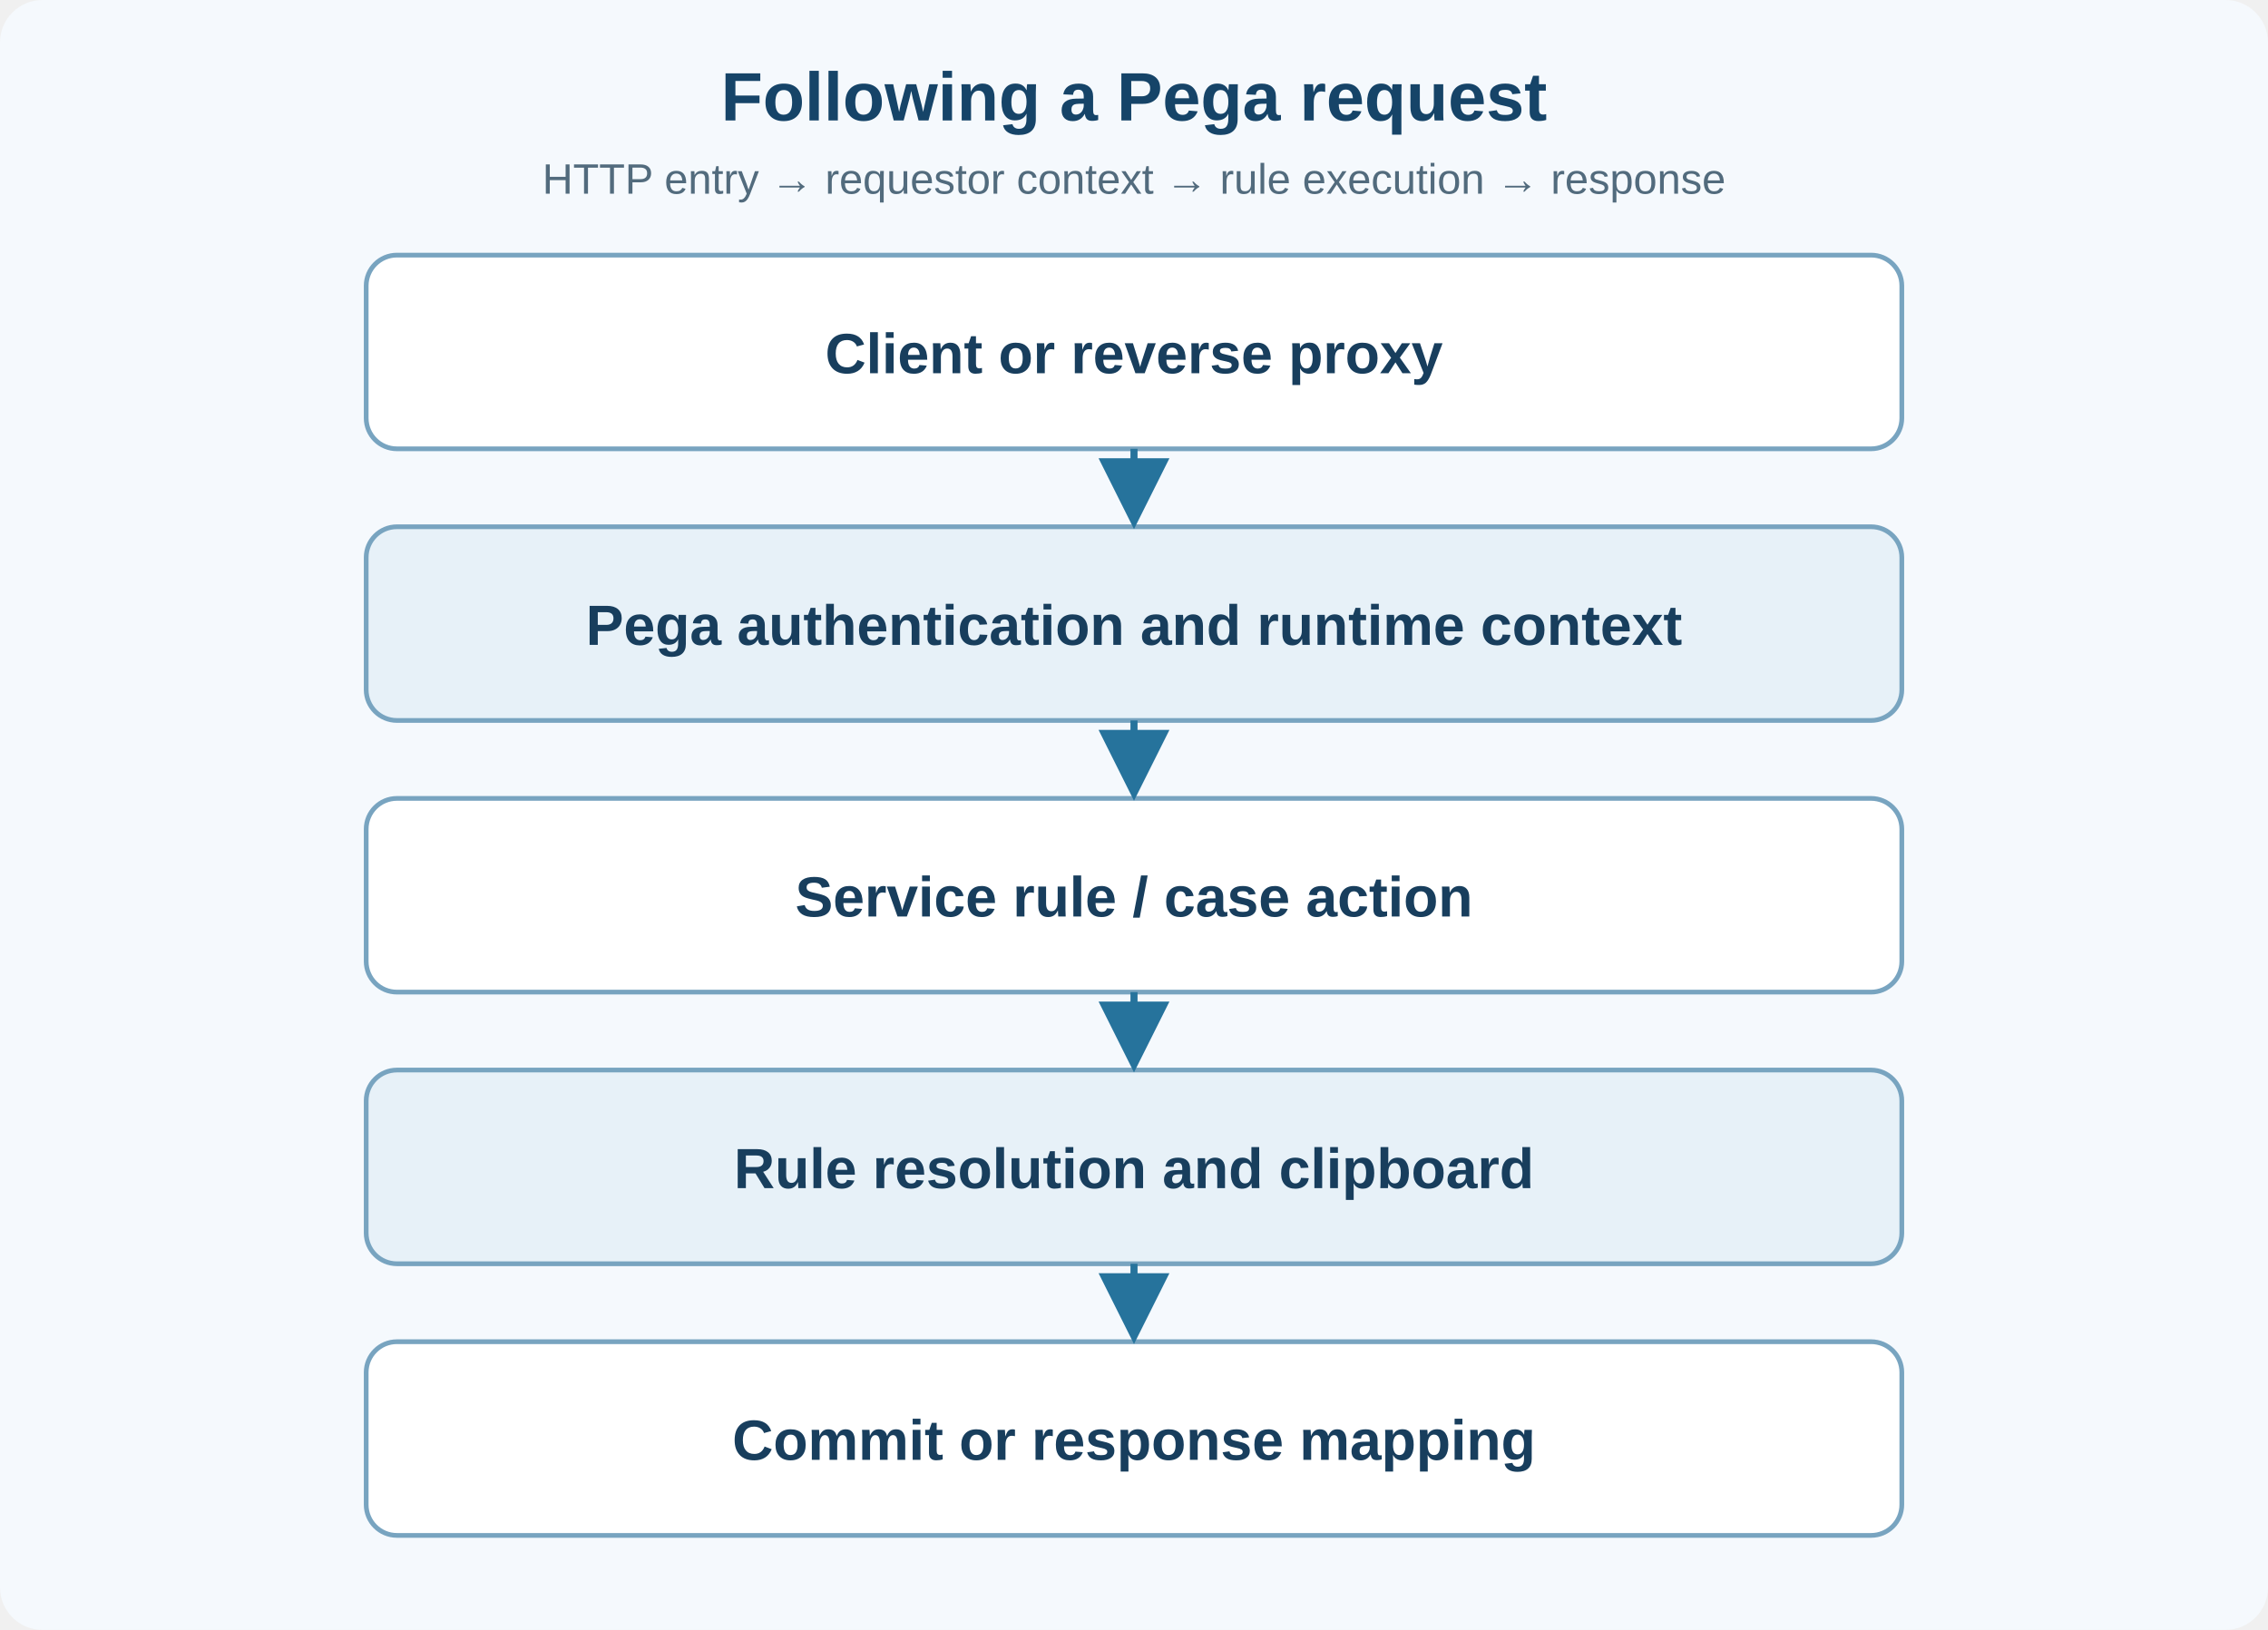
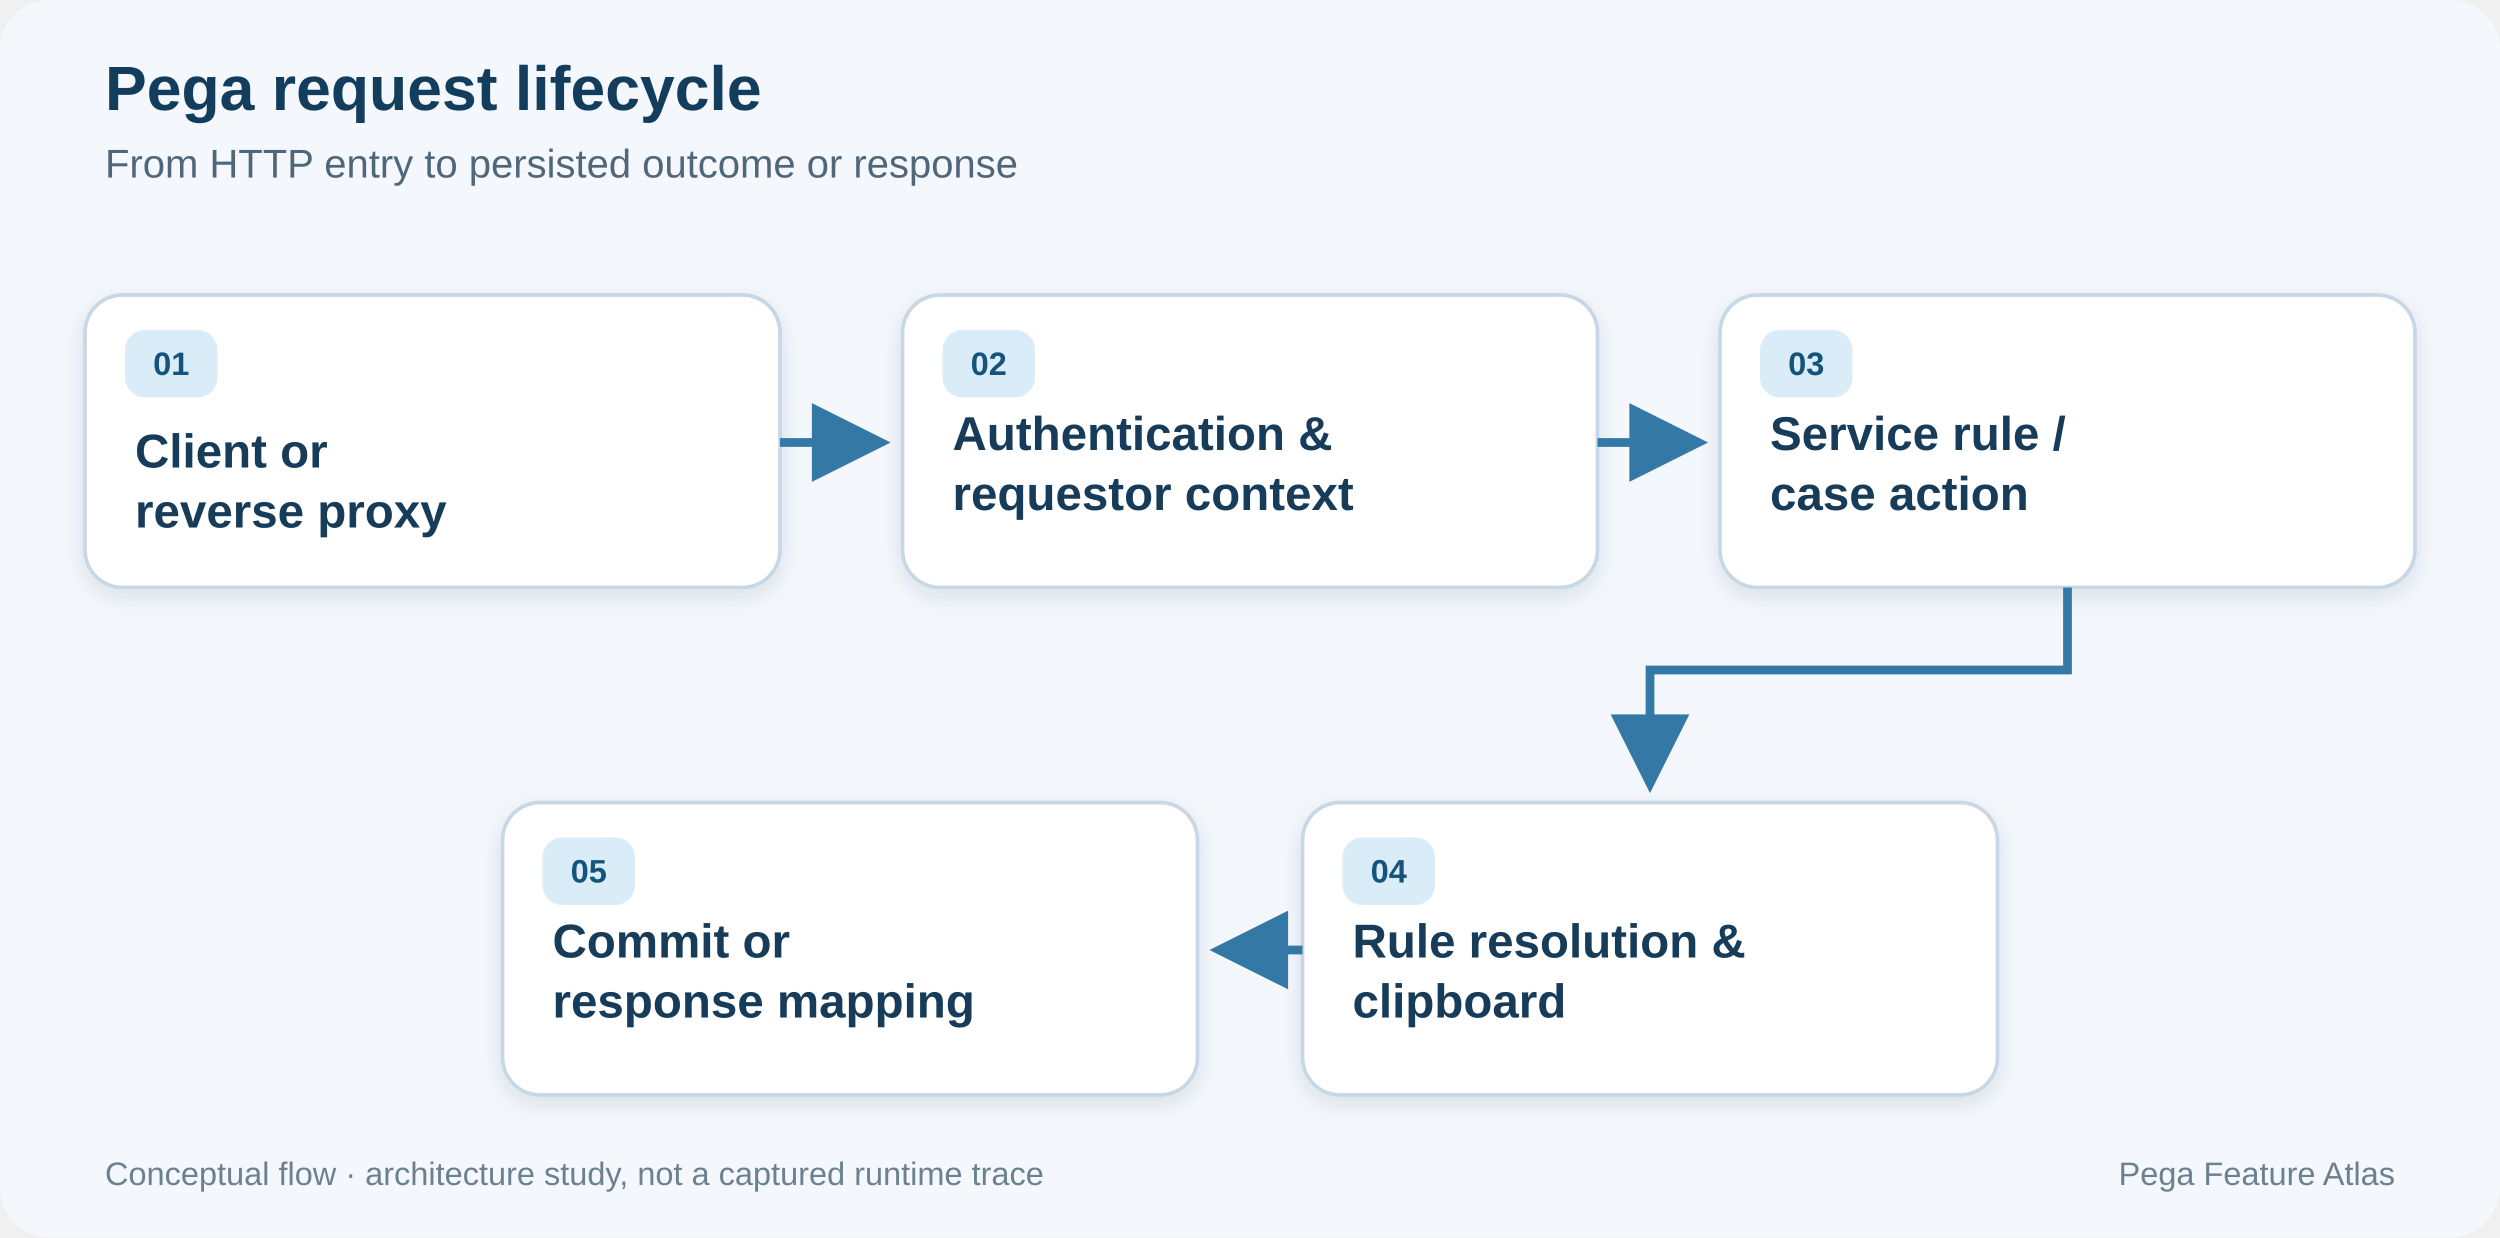
- <svg xmlns="http://www.w3.org/2000/svg" viewBox="0 0 960 690" role="img" aria-labelledby="title desc">
+ <svg xmlns="http://www.w3.org/2000/svg" viewBox="0 0 1000 495" role="img" aria-labelledby="title desc">
  <defs>
-     <marker id="arr" markerWidth="10" markerHeight="10" refX="8" refY="5" orient="auto">
-       <path d="M0,0L10,5L0,10Z" fill="#26739c" />
+     <marker id="arrow" markerWidth="9" markerHeight="9" refX="7.5" refY="4.5" orient="auto">
+       <path d="M0 0 L9 4.5 L0 9 z" fill="#3478A6" />
    </marker>
+     <filter id="shadow" x="-10%" y="-20%" width="120%" height="145%">
+       <feDropShadow dx="0" dy="3" stdDeviation="4" flood-color="#143452" flood-opacity=".12" />
+     </filter>
  </defs>
-   <rect width="960" height="690" rx="18" fill="#f5f9fd" />
-   <text x="480" y="51" text-anchor="middle" font-family="Arial,sans-serif" font-size="29" font-weight="700" fill="#164468">Following a Pega request</text>
-   <text x="480" y="82" text-anchor="middle" font-family="Arial,sans-serif" font-size="18" fill="#526b7d">HTTP entry → requestor context → rule execution → response</text>
-   <g font-family="Arial,sans-serif" text-anchor="middle" font-weight="600" font-size="24" fill="#183e5d">
-     <rect x="155" y="108" width="650" height="82" rx="13" fill="#fff" stroke="#78a4c0" stroke-width="2" />
-     <text x="480" y="158">Client or reverse proxy</text>
-     <rect x="155" y="223" width="650" height="82" rx="13" fill="#e7f1f8" stroke="#78a4c0" stroke-width="2" />
-     <text x="480" y="273">Pega authentication and runtime context</text>
-     <rect x="155" y="338" width="650" height="82" rx="13" fill="#fff" stroke="#78a4c0" stroke-width="2" />
-     <text x="480" y="388">Service rule / case action</text>
-     <rect x="155" y="453" width="650" height="82" rx="13" fill="#e7f1f8" stroke="#78a4c0" stroke-width="2" />
-     <text x="480" y="503">Rule resolution and clipboard</text>
-     <rect x="155" y="568" width="650" height="82" rx="13" fill="#fff" stroke="#78a4c0" stroke-width="2" />
-     <text x="480" y="618">Commit or response mapping</text>
+   <rect width="1000" height="495" rx="20" fill="#F4F8FC" />
+   <text x="42" y="44" font-family="Arial,Helvetica,sans-serif" font-size="25" font-weight="700" fill="#123D5C">Pega request lifecycle</text>
+   <text x="42" y="71" font-family="Arial,Helvetica,sans-serif" font-size="16" fill="#50677A">From HTTP entry to persisted outcome or response</text>
+   <g font-family="Arial,Helvetica,sans-serif" filter="url(#shadow)">
+     <rect x="34" y="118" width="278" height="117" rx="15" fill="#FFFFFF" stroke="#C7D7E5" stroke-width="1.5" />
+     <rect x="361" y="118" width="278" height="117" rx="15" fill="#FFFFFF" stroke="#C7D7E5" stroke-width="1.5" />
+     <rect x="688" y="118" width="278" height="117" rx="15" fill="#FFFFFF" stroke="#C7D7E5" stroke-width="1.5" />
+     <rect x="521" y="321" width="278" height="117" rx="15" fill="#FFFFFF" stroke="#C7D7E5" stroke-width="1.5" />
+     <rect x="201" y="321" width="278" height="117" rx="15" fill="#FFFFFF" stroke="#C7D7E5" stroke-width="1.5" />
  </g>
-   <g stroke="#26739c" stroke-width="3" fill="none" marker-end="url(#arr)">
-     <path d="M480 190V218" />
-     <path d="M480 305V333" />
-     <path d="M480 420V448" />
-     <path d="M480 535V563" />
+   <g font-family="Arial,Helvetica,sans-serif" font-size="13" font-weight="700" text-anchor="middle">
+     <rect x="50" y="132" width="37" height="27" rx="8" fill="#D9ECF8" />
+     <text x="68.5" y="150" fill="#14547B">01</text>
+     <rect x="377" y="132" width="37" height="27" rx="8" fill="#D9ECF8" />
+     <text x="395.5" y="150" fill="#14547B">02</text>
+     <rect x="704" y="132" width="37" height="27" rx="8" fill="#D9ECF8" />
+     <text x="722.5" y="150" fill="#14547B">03</text>
+     <rect x="537" y="335" width="37" height="27" rx="8" fill="#D9ECF8" />
+     <text x="555.5" y="353" fill="#14547B">04</text>
+     <rect x="217" y="335" width="37" height="27" rx="8" fill="#D9ECF8" />
+     <text x="235.5" y="353" fill="#14547B">05</text>
+   </g>
+   <g font-family="Arial,Helvetica,sans-serif" font-weight="700" fill="#173C59" font-size="19">
+     <text x="54" y="187">Client or</text>
+     <text x="54" y="211">reverse proxy</text>
+     <text x="381" y="180">Authentication &amp;</text>
+     <text x="381" y="204">requestor context</text>
+     <text x="708" y="180">Service rule /</text>
+     <text x="708" y="204">case action</text>
+     <text x="541" y="383">Rule resolution &amp;</text>
+     <text x="541" y="407">clipboard</text>
+     <text x="221" y="383">Commit or</text>
+     <text x="221" y="407">response mapping</text>
+   </g>
+   <g fill="none" stroke="#3478A6" stroke-width="3.5" marker-end="url(#arrow)">
+     <path d="M312 177 H351" />
+     <path d="M639 177 H678" />
+     <path d="M827 235 V268 H660 V312" />
+     <path d="M521 380 H489" />
+   </g>
+   <g font-family="Arial,Helvetica,sans-serif" font-size="13" fill="#6C8190">
+     <text x="42" y="474">Conceptual flow · architecture study, not a captured runtime trace</text>
+     <text x="958" y="474" text-anchor="end">Pega Feature Atlas</text>
  </g>
</svg>
